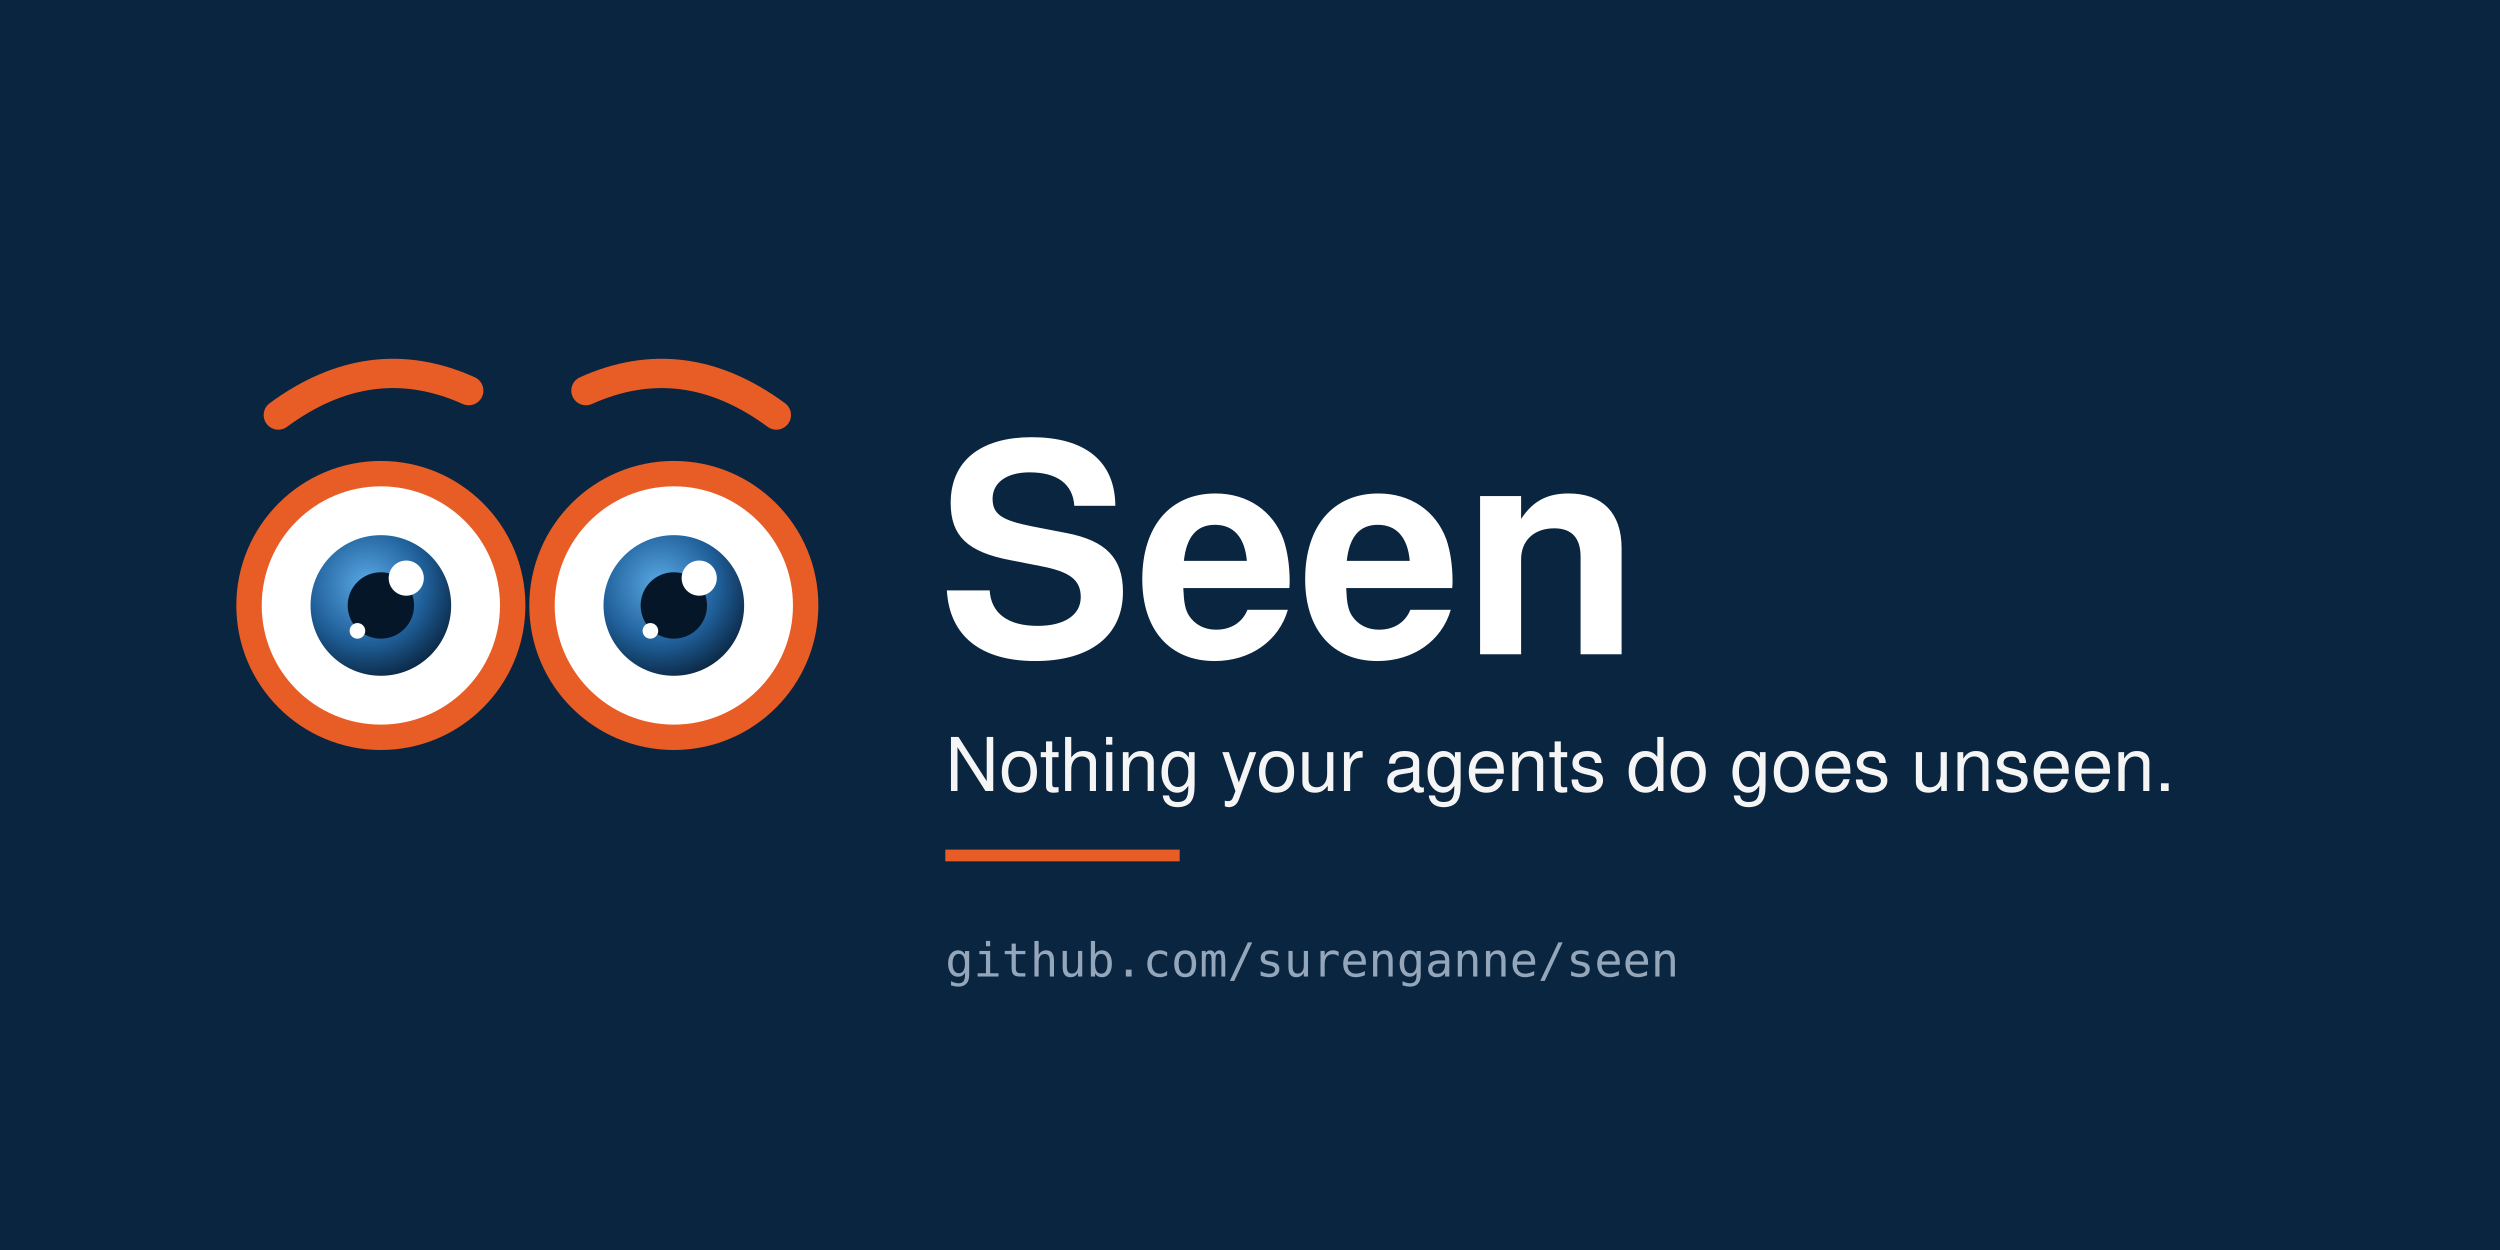
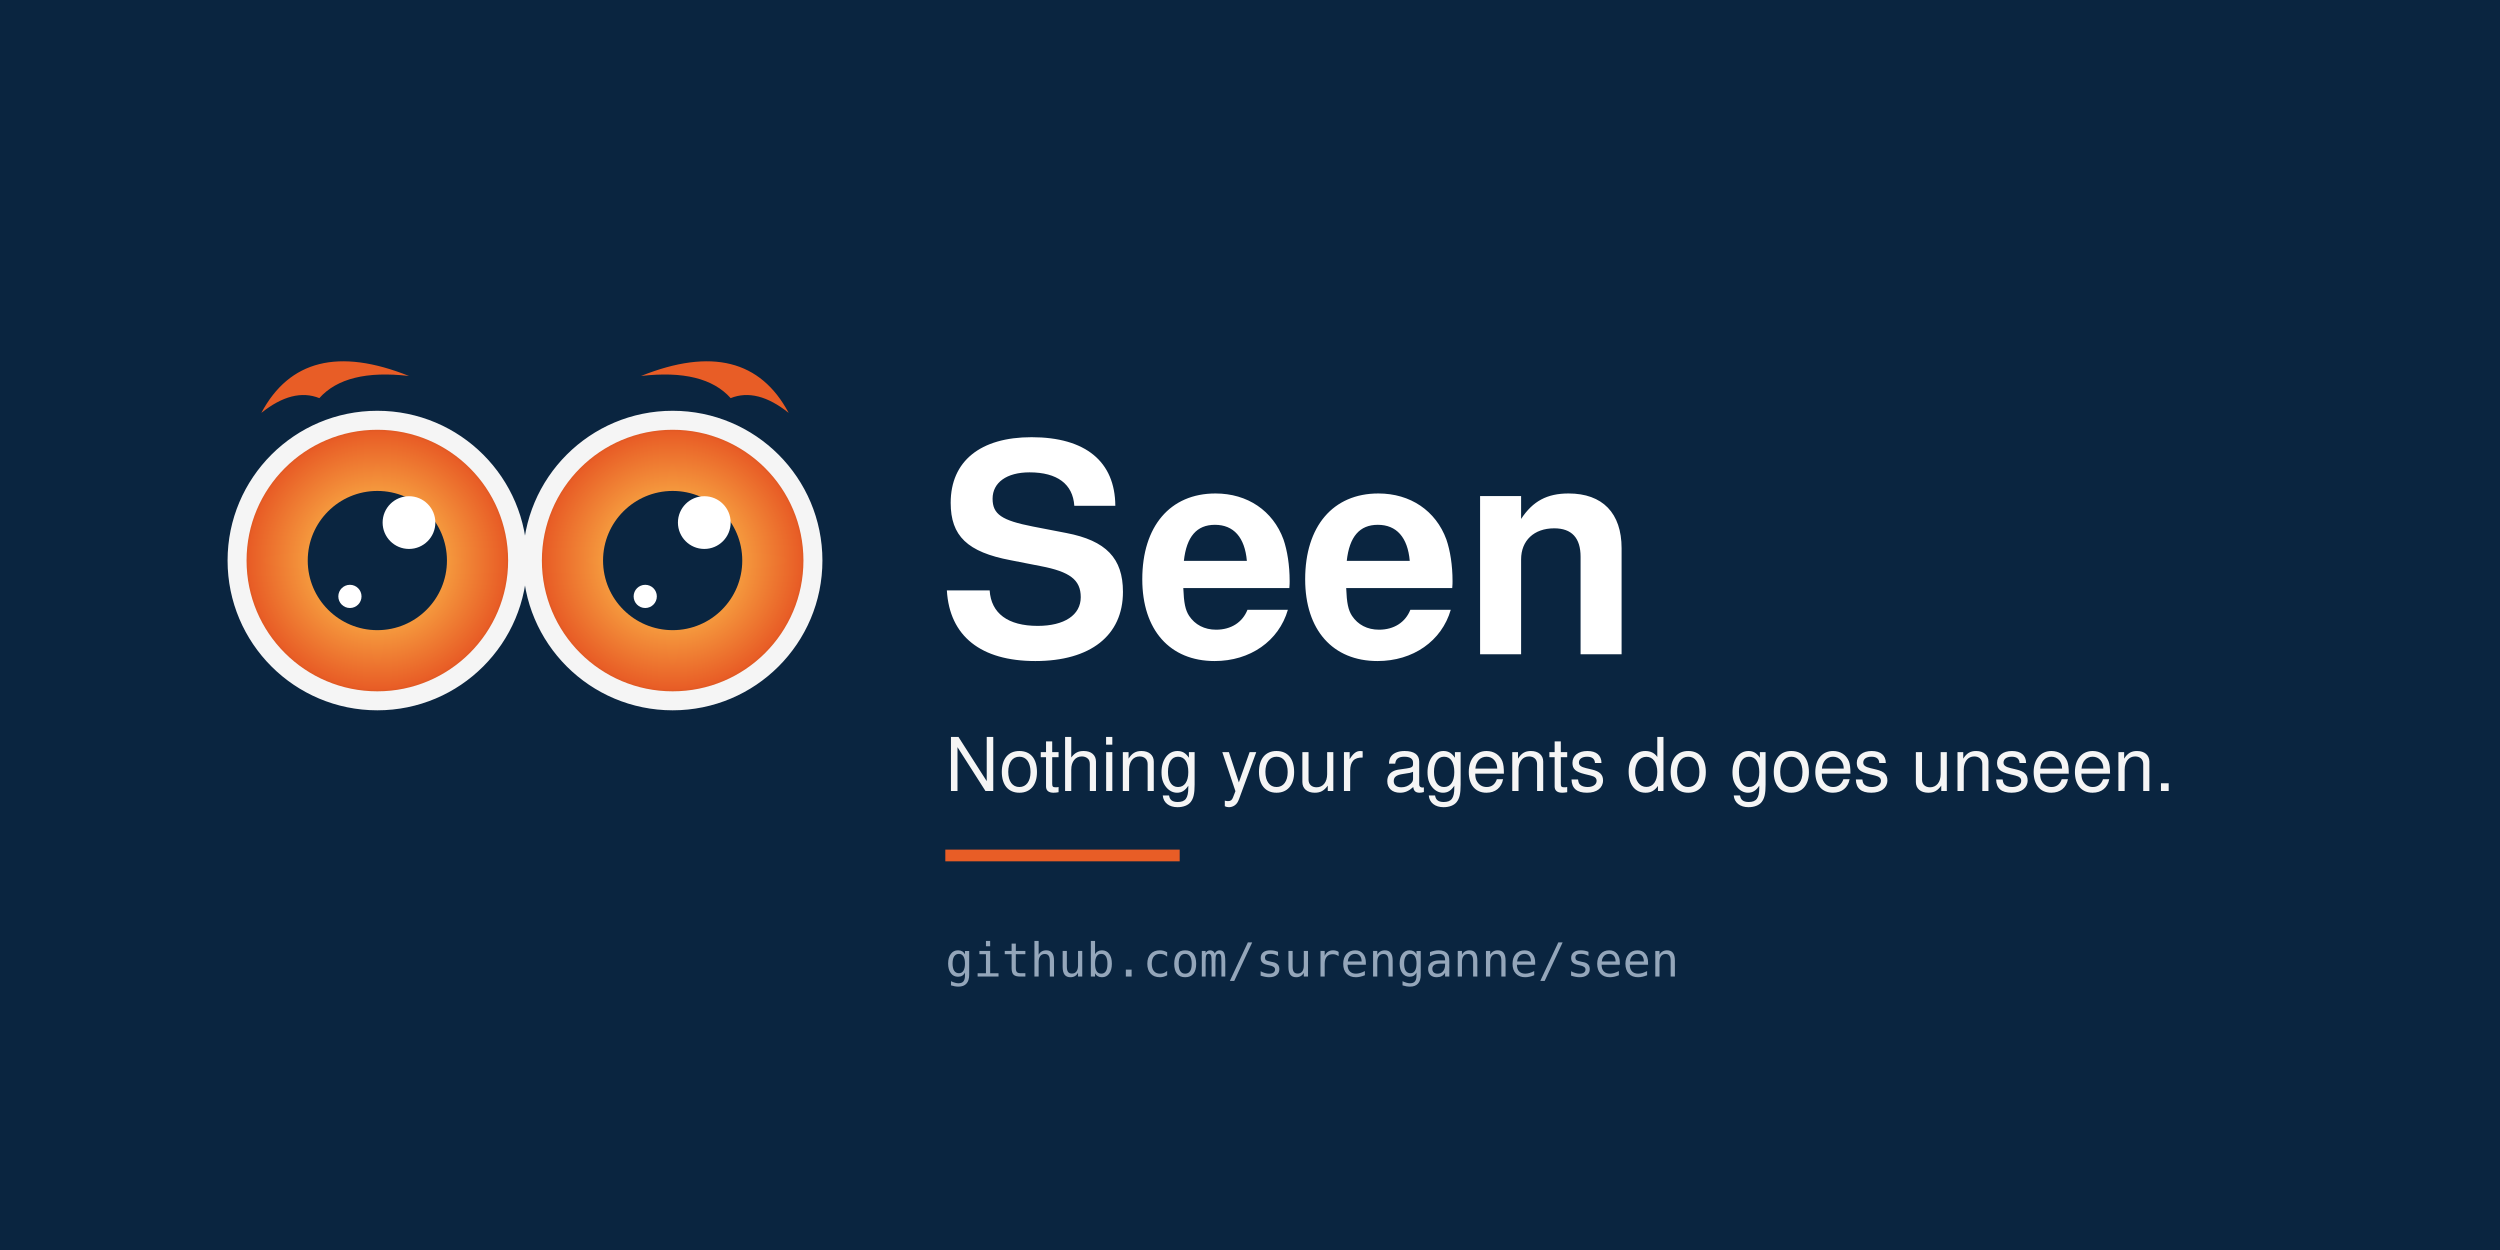
<svg xmlns="http://www.w3.org/2000/svg" viewBox="0 0 1280 640">
-   <defs>
-     <radialGradient id="iris" cx="40%" cy="35%" r="70%">
-       <stop offset="0" stop-color="#5AA9E6" />
-       <stop offset=".6" stop-color="#1F5F99" />
-       <stop offset="1" stop-color="#0A2540" />
-     </radialGradient>
-   </defs>
  <rect width="1280" height="640" fill="#0A2540" />
-   <g transform="translate(110 150) scale(5)">
-     <path d="M6.5 12.5 Q16 5.5 26 10" fill="none" stroke="#E85D26" stroke-width="3" stroke-linecap="round" />
-     <path d="M38 10 Q48 5.5 57.5 12.5" fill="none" stroke="#E85D26" stroke-width="3" stroke-linecap="round" />
-     <circle cx="17" cy="32" r="13.5" fill="#fff" stroke="#E85D26" stroke-width="2.6" />
-     <circle cx="47" cy="32" r="13.5" fill="#fff" stroke="#E85D26" stroke-width="2.6" />
-     <circle cx="17" cy="32" r="7.2" fill="url(#iris)" />
-     <circle cx="17" cy="32" r="3.4" fill="#061629" />
-     <circle cx="19.6" cy="29.2" r="1.8" fill="#fff" />
-     <circle cx="14.6" cy="34.6" r="0.8" fill="#fff" />
-     <circle cx="47" cy="32" r="7.2" fill="url(#iris)" />
-     <circle cx="47" cy="32" r="3.4" fill="#061629" />
-     <circle cx="49.6" cy="29.2" r="1.8" fill="#fff" />
-     <circle cx="44.6" cy="34.6" r="0.8" fill="#fff" />
+   <g transform="translate(96 152) scale(5.4)">
+     <defs>
+       <radialGradient id="iris" cx="50%" cy="50%" r="55%">
+         <stop offset="0" stop-color="#FFD27A" />
+         <stop offset=".45" stop-color="#F59A3E" />
+         <stop offset=".85" stop-color="#E85D26" />
+         <stop offset="1" stop-color="#9E3A12" />
+       </radialGradient>
+       <clipPath id="c0">
+         <circle cx="18" cy="25" r="12.4" />
+       </clipPath>
+       <clipPath id="l0">
+         <path d="M2,25 Q18,-0.56 34,25 Q18,50.56 2,25 Z" />
+       </clipPath>
+       <clipPath id="c1">
+         <circle cx="46" cy="25" r="12.4" />
+       </clipPath>
+       <clipPath id="l1">
+         <path d="M30,25 Q46,-0.56 62,25 Q46,50.56 30,25 Z" />
+       </clipPath>
+     </defs>
+     <style>.ring { fill: #1A3A5C; stroke: #F5F5F5; stroke-width: 2 } .tuft { fill: #E85D26 } </style>
+     <path class="tuft" d="M7 11 Q11 3.5 21 7.5 Q15 6.8 12.5 9.6 Q10 8.6 7 11 Z" />
+     <path class="tuft" d="M57 11 Q53 3.5 43 7.5 Q49 6.8 51.5 9.6 Q54 8.6 57 11 Z" />
+     <circle class="ring" cx="18" cy="25" r="13.2" />
+     <g clip-path="url(#c0)">
+       <g class="lids">
+         <g clip-path="url(#l0)">
+           <circle cx="18" cy="25" r="13" fill="url(#iris)" />
+           <g class="look">
+             <circle cx="18" cy="25" r="6.6" fill="#0A2540" />
+             <circle cx="21" cy="21.4" r="2.5" fill="#FFFFFF" />
+             <circle cx="15.4" cy="28.4" r="1.1" fill="#FFFFFF" />
+           </g>
+         </g>
+       </g>
+     </g>
+     <circle class="ring" cx="46" cy="25" r="13.2" />
+     <g clip-path="url(#c1)">
+       <g class="lids">
+         <g clip-path="url(#l1)">
+           <circle cx="46" cy="25" r="13" fill="url(#iris)" />
+           <g class="look">
+             <circle cx="46" cy="25" r="6.6" fill="#0A2540" />
+             <circle cx="49" cy="21.4" r="2.5" fill="#FFFFFF" />
+             <circle cx="43.4" cy="28.4" r="1.1" fill="#FFFFFF" />
+           </g>
+         </g>
+       </g>
+     </g>
  </g>
  <text x="480" y="335" font-family="IBM Plex Sans, Helvetica, sans-serif" font-size="150" font-weight="600" fill="#FFFFFF">Seen</text>
  <text x="484" y="405" font-family="IBM Plex Sans, Helvetica, sans-serif" font-size="38" fill="#F5F5F5">Nothing your agents do goes unseen.</text>
  <rect x="484" y="435" width="120" height="6" fill="#E85D26" />
  <text x="484" y="500" font-family="IBM Plex Mono, monospace" font-size="24" fill="#94A6BA">github.com/surenganne/seen</text>
</svg>
